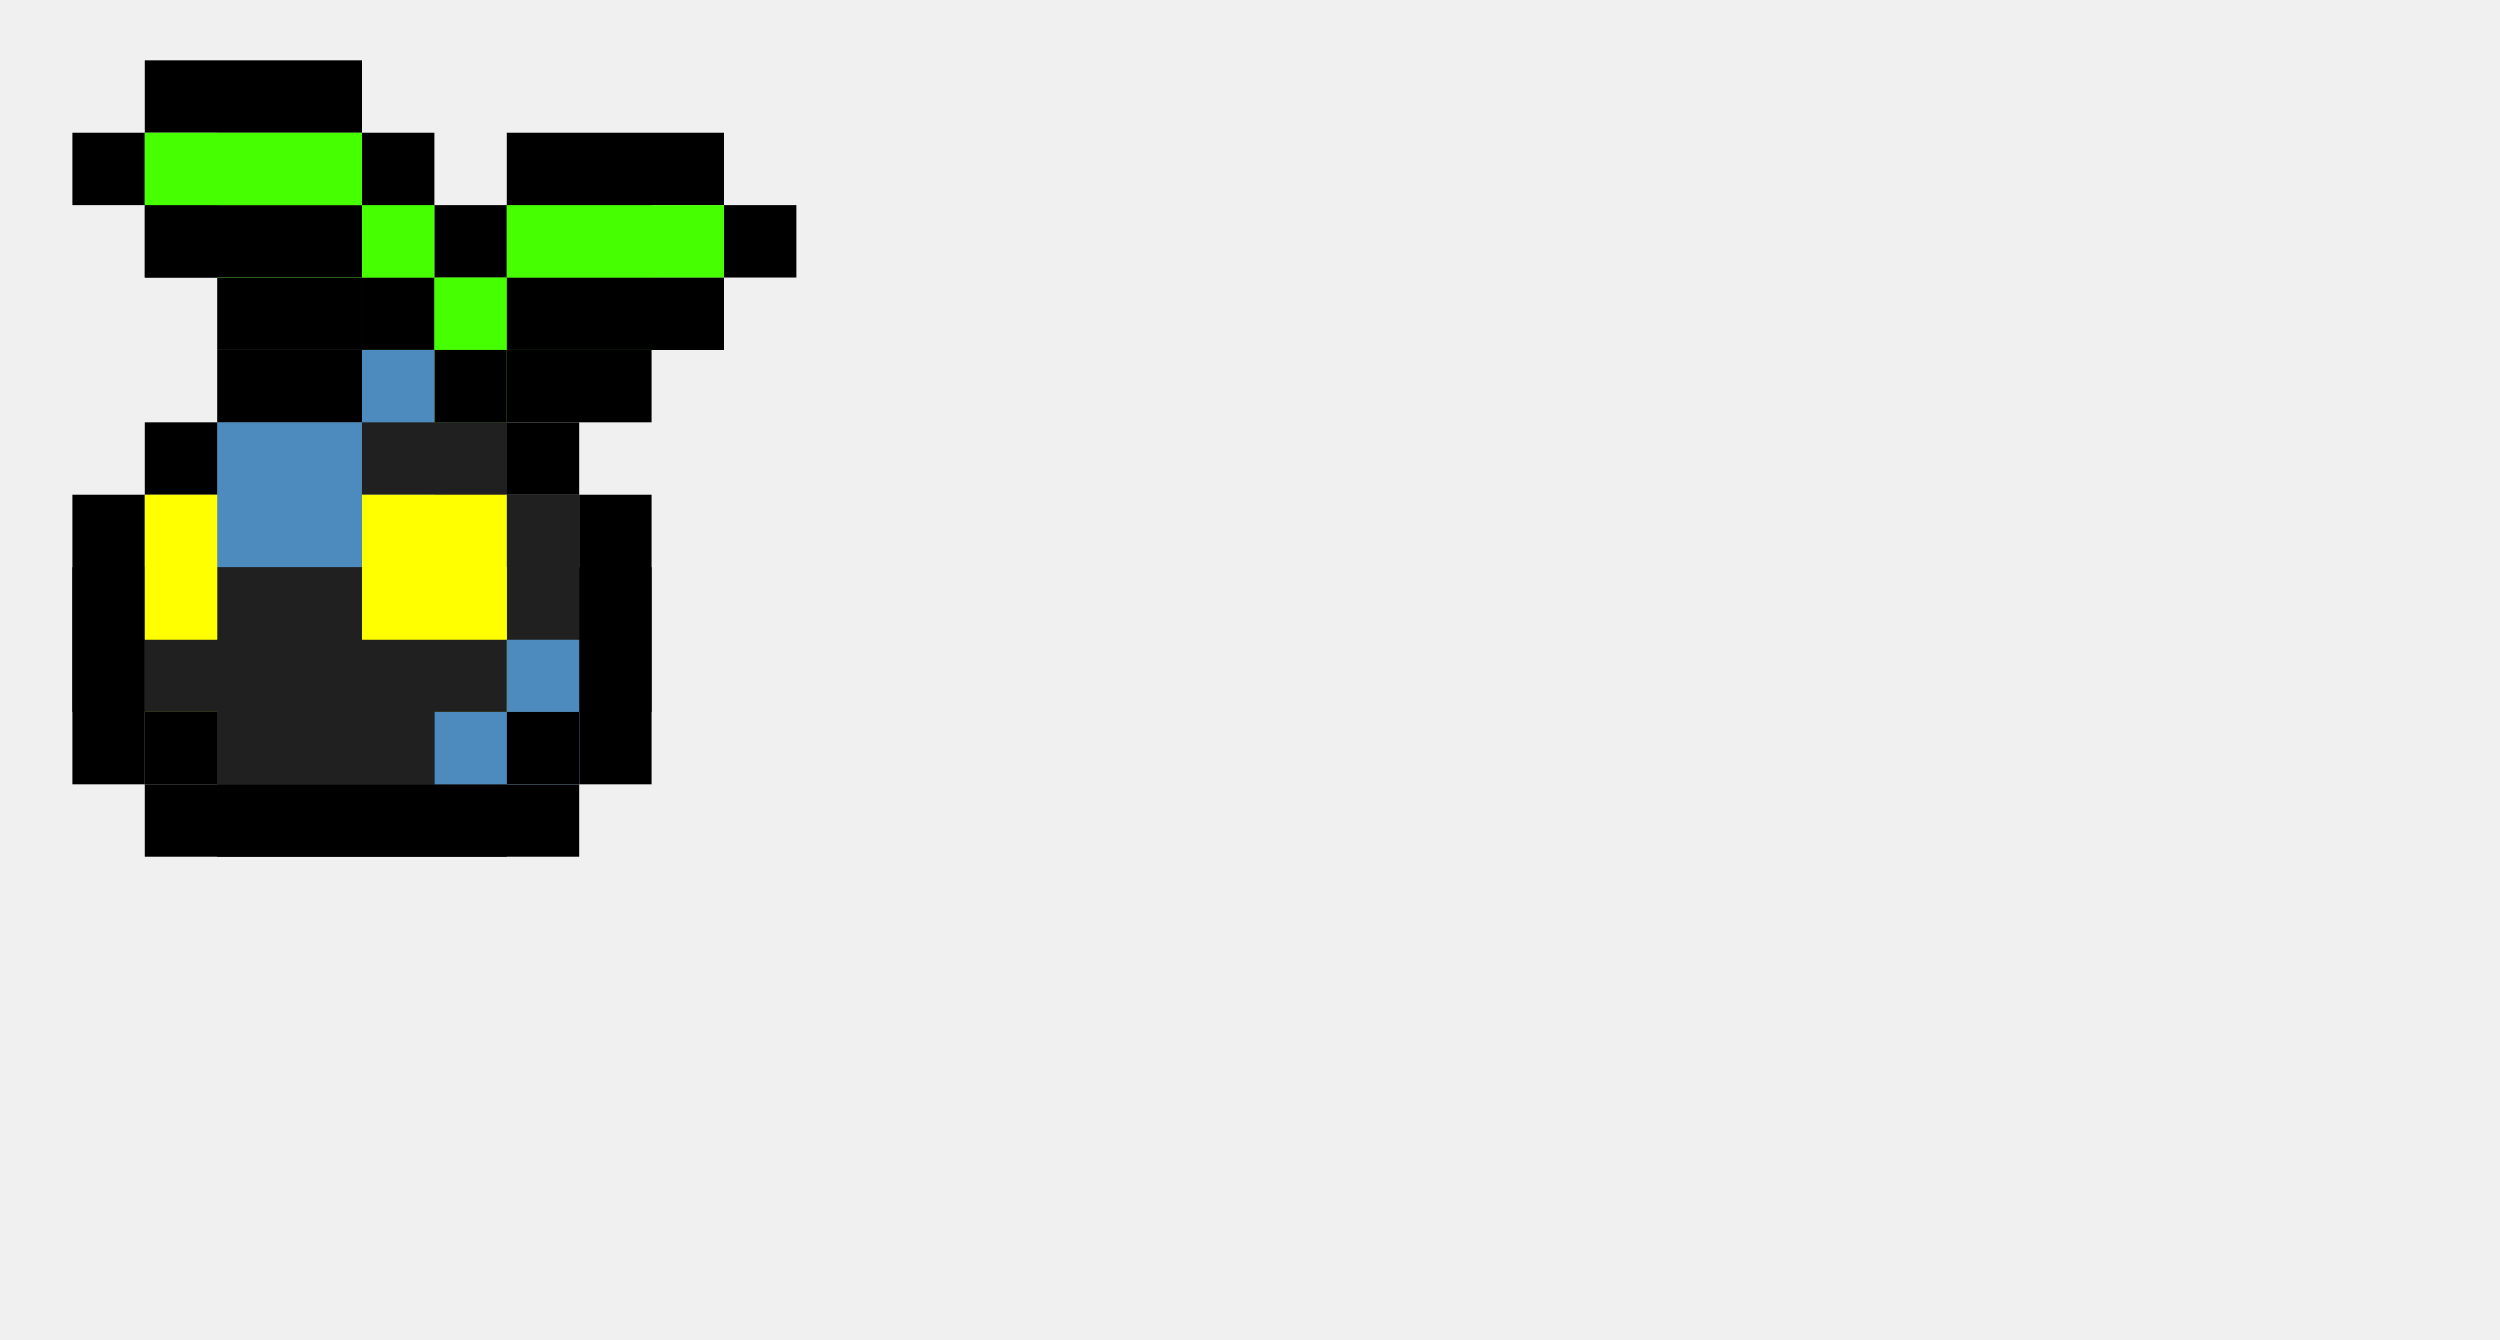
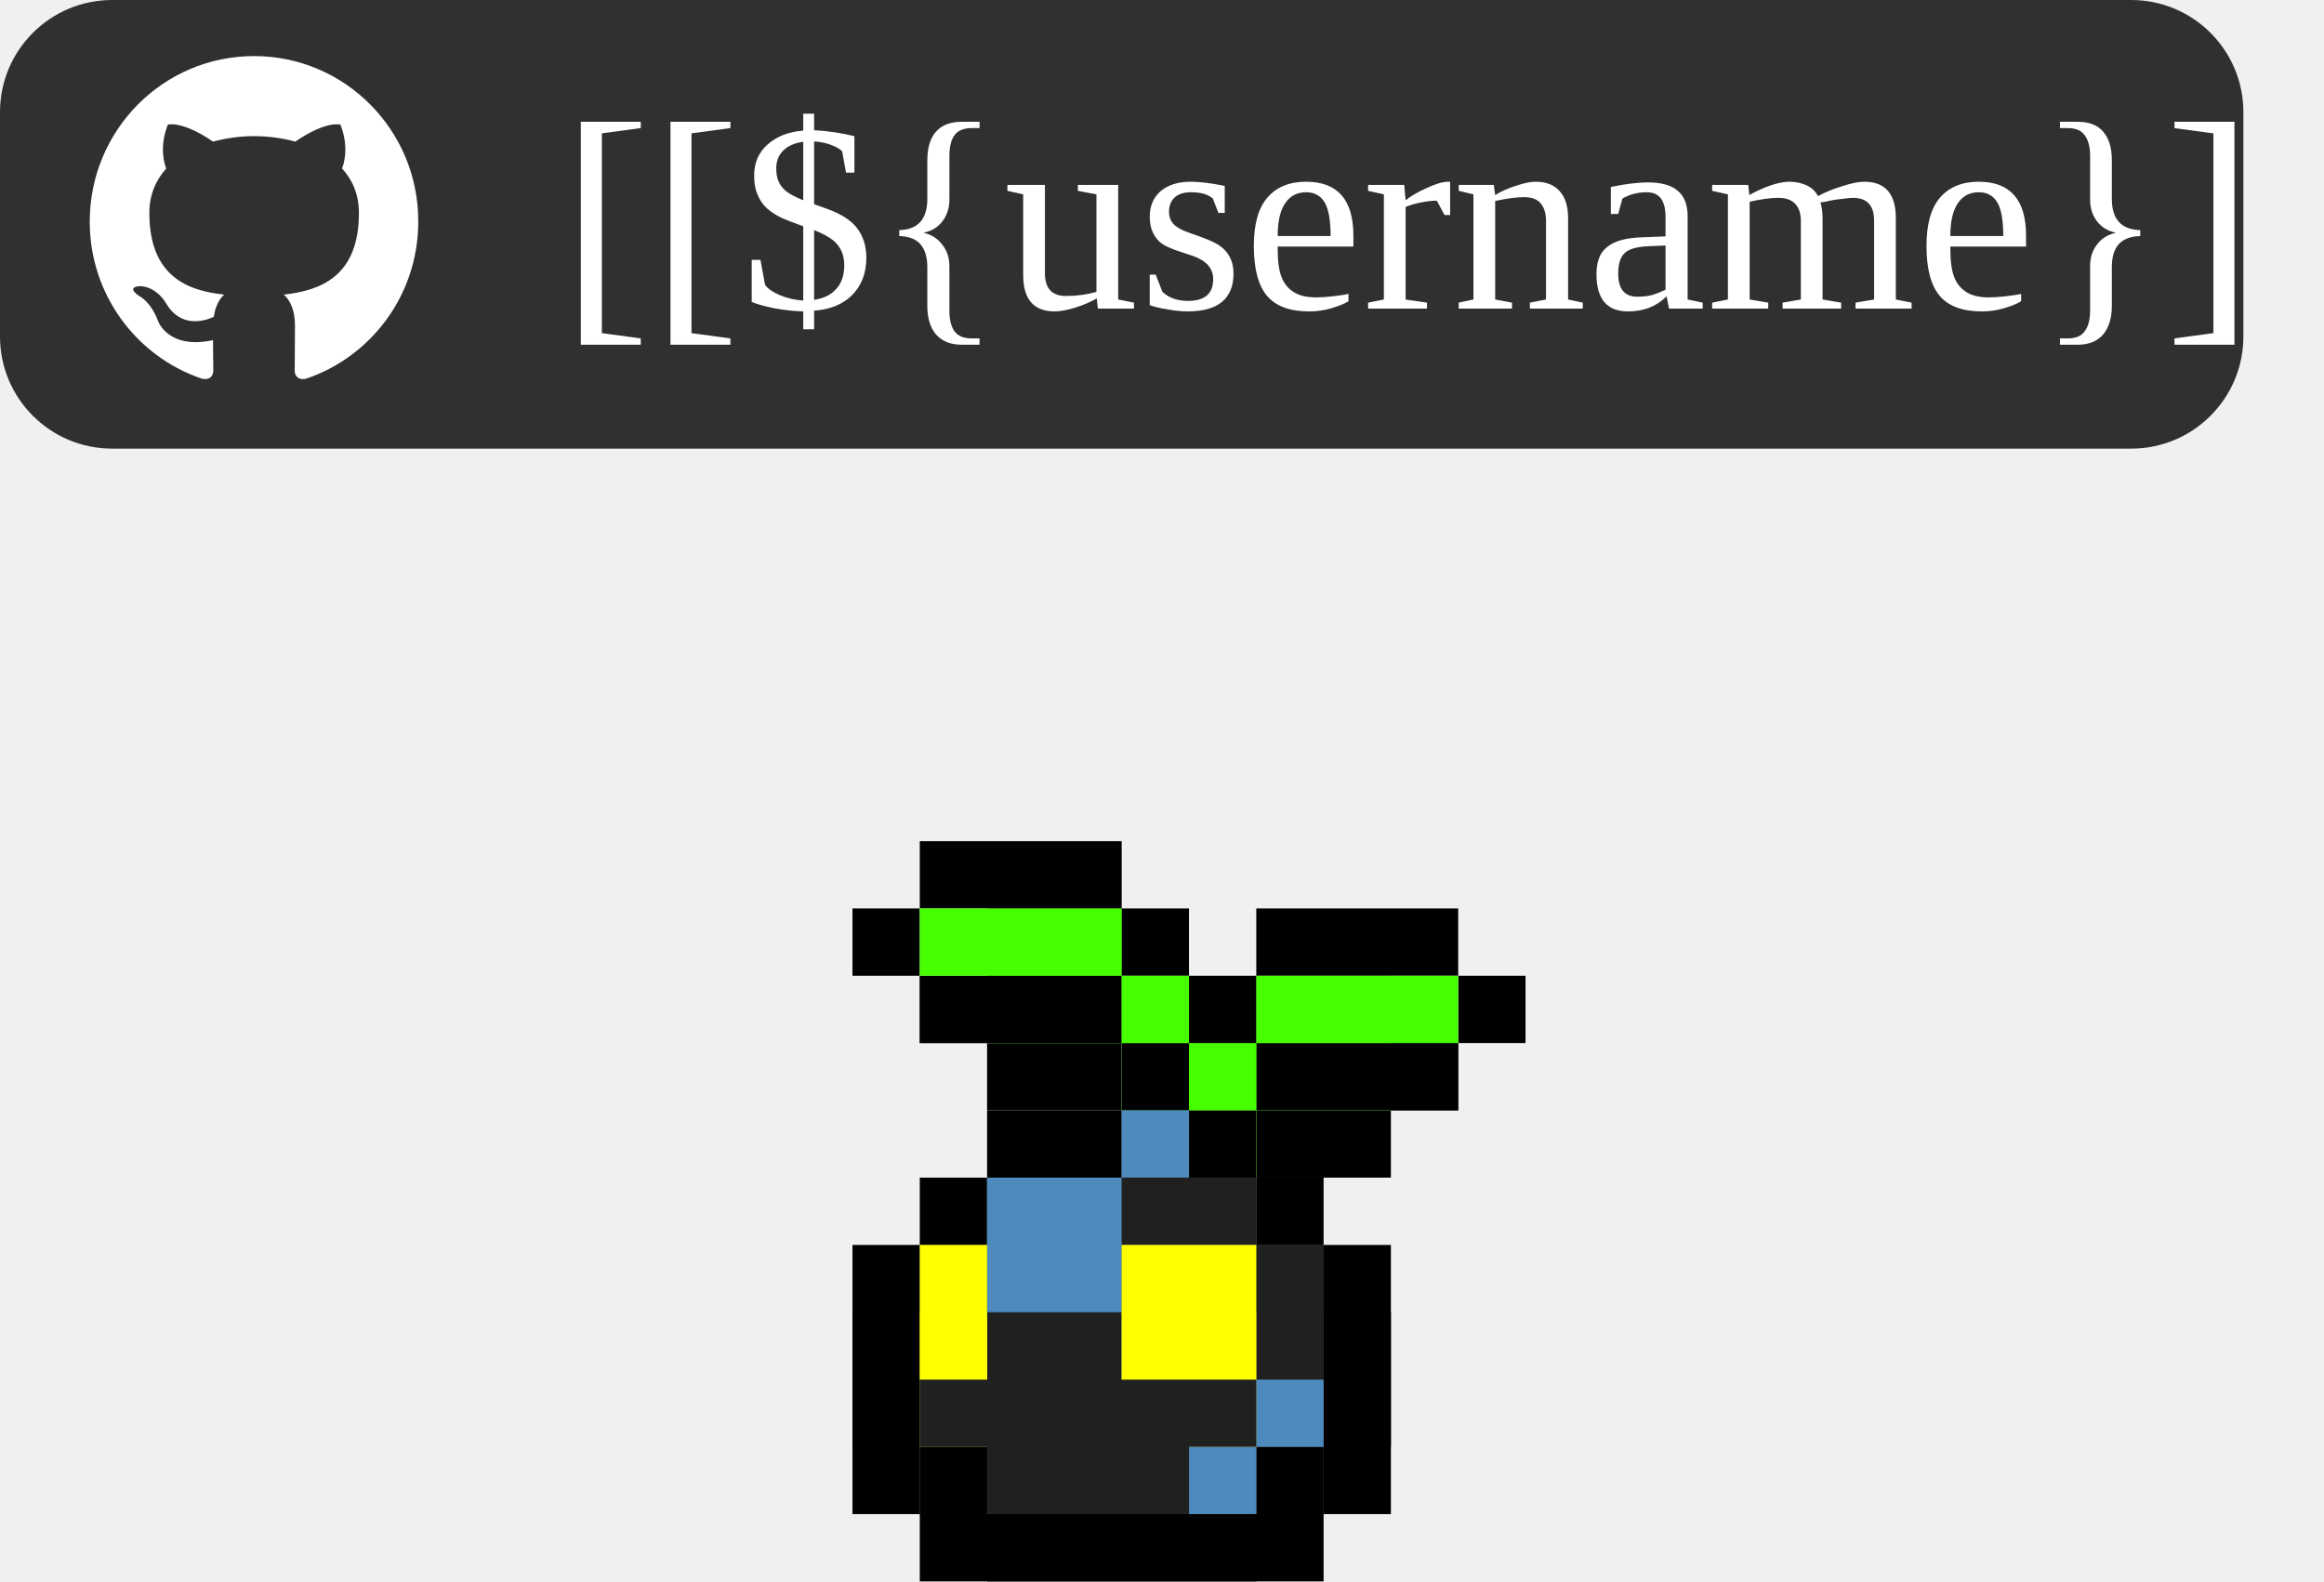
<svg xmlns="http://www.w3.org/2000/svg" fill="none" overflow="visible">
  <a href="https://github.com/[[${username}]]">
    <g id="body-[[${id}]]">
-       <g id="frame1-[[${id}]]">
-         <path stroke="#000000" d="M9 6h6M9 7h6M9 8h6M6 9h3M15 9h3M21 9h6M6 10h3M15 10h3M21 10h6M6 11h3M15 11h3M21 11h6M9 12h6M18 12h3M27 12h3M9 13h6M18 13h3M27 13h3M9 14h6M18 14h3M27 14h3M15 15h3M21 15h6M15 16h3M21 16h6M15 17h3M21 17h6M9 18h6M18 18h3M9 19h6M18 19h3M9 20h6M18 20h3M6 21h3M21 21h3M6 22h3M21 22h3M6 23h3M21 23h3M3 24h3M24 24h3M3 25h3M24 25h3M3 26h3M24 26h3M3 27h3M24 27h3M3 28h3M24 28h3M3 29h3M24 29h3M3 30h3M24 30h3M3 31h3M24 31h3M3 32h3M24 32h3M6 33h18M6 34h18M6 35h18" />
-         <path stroke="#46ff00" d="M9 9h6M9 10h6M9 11h6M15 12h3M21 12h6M15 13h3M21 13h6M15 14h3M21 14h6M18 15h3M18 16h3M18 17h3" />
-         <path stroke="#4d8abd" d="M15 18h3M15 19h3M15 20h3M9 21h6M9 22h6M9 23h6M9 24h6M9 25h6M9 26h6M21 30h3M21 31h3M21 32h3" />
-         <path stroke="#202020" d="M15 21h6M15 22h6M15 23h6M21 24h3M21 25h3M21 26h3M9 27h6M21 27h3M9 28h6M21 28h3M9 29h6M21 29h3M6 30h15M6 31h15M6 32h15" />
-         <path stroke="#ffff00" d="M6 24h3M15 24h6M6 25h3M15 25h6M6 26h3M15 26h6M6 27h3M15 27h6M6 28h3M15 28h6M6 29h3M15 29h6" />
-       </g>
-       <g id="frame2-[[${id}]]">
-         <path stroke="#000000" d="M6 3h9M6 4h9M6 5h9M3 6h3M15 6h3M21 6h9M3 7h3M15 7h3M21 7h9M3 8h3M15 8h3M21 8h9M6 9h9M18 9h3M30 9h3M6 10h9M18 10h3M30 10h3M6 11h9M18 11h3M30 11h3M15 12h3M21 12h9M15 13h3M21 13h9M15 14h3M21 14h9M9 15h6M18 15h3M9 16h6M18 16h3M9 17h6M18 17h3M6 18h3M21 18h3M6 19h3M21 19h3M6 20h3M21 20h3M3 21h3M24 21h3M3 22h3M24 22h3M3 23h3M24 23h3M3 24h3M24 24h3M3 25h3M24 25h3M3 26h3M24 26h3M3 27h3M24 27h3M3 28h3M24 28h3M3 29h3M24 29h3M6 30h3M21 30h3M6 31h3M21 31h3M6 32h3M21 32h3M9 33h12M9 34h12M9 35h12" />
-         <path stroke="#46ff00" d="M6 6h9M6 7h9M6 8h9M15 9h3M21 9h9M15 10h3M21 10h9M15 11h3M21 11h9M18 12h3M18 13h3M18 14h3" />
-         <path stroke="#4d8abd" d="M15 15h3M15 16h3M15 17h3M9 18h6M9 19h6M9 20h6M9 21h6M9 22h6M9 23h6M21 27h3M21 28h3M21 29h3M18 30h3M18 31h3M18 32h3" />
-         <path stroke="#202020" d="M15 18h6M15 19h6M15 20h6M21 21h3M21 22h3M21 23h3M9 24h6M21 24h3M9 25h6M21 25h3M9 26h6M21 26h3M6 27h15M6 28h15M6 29h15M9 30h9M9 31h9M9 32h9" />
-         <path stroke="#ffff00" d="M6 21h3M15 21h6M6 22h3M15 22h6M6 23h3M15 23h6M6 24h3M15 24h6M6 25h3M15 25h6M6 26h3M15 26h6" />
-       </g>
-       <svg viewBox="0 0 100 30" width="100" height="30" x="0" y="-20">
+       <svg viewBox="0 0 100 100" width="100" height="100" x="35" y="35">
+         <g id="frame1-[[${id}]]">
+           <path stroke="#000000" d="M9 6h6M9 7h6M9 8h6M6 9h3M15 9h3M21 9h6M6 10h3M15 10h3M21 10h6M6 11h3M15 11h3M21 11h6M9 12h6M18 12h3M27 12h3M9 13h6M18 13h3M27 13h3M9 14h6M18 14h3M27 14h3M15 15h3M21 15h6M15 16h3M21 16h6M15 17h3M21 17h6M9 18h6M18 18h3M9 19h6M18 19h3M9 20h6M18 20h3M6 21h3M21 21h3M6 22h3M21 22h3M6 23h3M21 23h3M3 24h3M24 24h3M3 25h3M24 25h3M3 26h3M24 26h3M3 27h3M24 27h3M3 28h3M24 28h3M3 29h3M24 29h3M3 30h3M24 30h3M3 31h3M24 31h3M3 32h3M24 32h3M6 33h18M6 34h18M6 35h18" />
+           <path stroke="#46ff00" d="M9 9h6M9 10h6M9 11h6M15 12h3M21 12h6M15 13h3M21 13h6M15 14h3M21 14h6M18 15h3M18 16h3M18 17h3" />
+           <path stroke="#4d8abd" d="M15 18h3M15 19h3M15 20h3M9 21h6M9 22h6M9 23h6M9 24h6M9 25h6M9 26h6M21 30h3M21 31h3M21 32h3" />
+           <path stroke="#202020" d="M15 21h6M15 22h6M15 23h6M21 24h3M21 25h3M21 26h3M9 27h6M21 27h3M9 28h6M21 28h3M9 29h6M21 29h3M6 30h15M6 31h15M6 32h15" />
+           <path stroke="#ffff00" d="M6 24h3M15 24h6M6 25h3M15 25h6M6 26h3M15 26h6M6 27h3M15 27h6M6 28h3M15 28h6M6 29h3M15 29h6" />
+         </g>
+         <g id="frame2-[[${id}]]">
+           <path stroke="#000000" d="M6 3h9M6 4h9M6 5h9M3 6h3M15 6h3M21 6h9M3 7h3M15 7h3M21 7h9M3 8h3M15 8h3M21 8h9M6 9h9M18 9h3M30 9h3M6 10h9M18 10h3M30 10h3M6 11h9M18 11h3M30 11h3M15 12h3M21 12h9M15 13h3M21 13h9M15 14h3M21 14h9M9 15h6M18 15h3M9 16h6M18 16h3M9 17h6M18 17h3M6 18h3M21 18h3M6 19h3M21 19h3M6 20h3M21 20h3M3 21h3M24 21h3M3 22h3M24 22h3M3 23h3M24 23h3M3 24h3M24 24h3M3 25h3M24 25h3M3 26h3M24 26h3M3 27h3M24 27h3M3 28h3M24 28h3M3 29h3M24 29h3M6 30h3M21 30h3M6 31h3M21 31h3M6 32h3M21 32h3M9 33h12M9 34h12M9 35h12" />
+           <path stroke="#46ff00" d="M6 6h9M6 7h9M6 8h9M15 9h3M21 9h9M15 10h3M21 10h9M15 11h3M21 11h9M18 12h3M18 13h3M18 14h3" />
+           <path stroke="#4d8abd" d="M15 15h3M15 16h3M15 17h3M9 18h6M9 19h6M9 20h6M9 21h6M9 22h6M9 23h6M21 27h3M21 28h3M21 29h3M18 30h3M18 31h3M18 32h3" />
+           <path stroke="#202020" d="M15 18h6M15 19h6M15 20h6M21 21h3M21 22h3M21 23h3M9 24h6M21 24h3M9 25h6M21 25h3M9 26h6M21 26h3M6 27h15M6 28h15M6 29h15M9 30h9M9 31h9M9 32h9" />
+           <path stroke="#ffff00" d="M6 21h3M15 21h6M6 22h3M15 22h6M6 23h3M15 23h6M6 24h3M15 24h6M6 25h3M15 25h6M6 26h3M15 26h6" />
+         </g>
+       </svg>
+       <svg viewBox="0 0 100 30" width="100" height="30" x="0" y="0">
        <g id="username-[[${id}]]">
          <rect x="0" y="0" width="100" height="20" fill="black" fill-opacity="0.8" rx="5" />
          <svg x="4" y="2.5" width="15" height="15" viewBox="0 0 100 100">
            <path fill-rule="evenodd" clip-rule="evenodd" d="M48.854 0C21.839 0 0 22 0 49.217c0 21.756 13.993 40.172 33.405 46.69 2.427.49 3.316-1.059 3.316-2.362 0-1.141-.08-5.052-.08-9.127-13.59 2.934-16.42-5.867-16.42-5.867-2.184-5.704-5.42-7.17-5.42-7.17-4.448-3.015.324-3.015.324-3.015 4.934.326 7.523 5.052 7.523 5.052 4.367 7.496 11.404 5.378 14.235 4.074.404-3.178 1.699-5.378 3.074-6.6-10.839-1.141-22.243-5.378-22.243-24.283 0-5.378 1.94-9.778 5.014-13.2-.485-1.222-2.184-6.275.486-13.038 0 0 4.125-1.304 13.426 5.052a46.97 46.97 0 0 1 12.214-1.63c4.125 0 8.33.571 12.213 1.63 9.302-6.356 13.427-5.052 13.427-5.052 2.67 6.763.97 11.816.485 13.038 3.155 3.422 5.015 7.822 5.015 13.2 0 18.905-11.404 23.06-22.324 24.283 1.78 1.548 3.316 4.481 3.316 9.126 0 6.6-.08 11.897-.08 13.526 0 1.304.89 2.853 3.316 2.364 19.412-6.52 33.405-24.935 33.405-46.691C97.707 22 75.788 0 48.854 0z" fill="#fff" />
          </svg>
          <text x="25" y="11" dominant-baseline="middle" style="fill:white" textLength="70" lengthAdjust="spacing">
                        [[${username}]]
                    </text>
          <rect x="0" y="23" width="[[${exp}]]" height="2" fill="#48ff00" rx="1" />
        </g>
      </svg>
    </g>
  </a>
  <style>
        #frame1-[[${id}]] {
        animation: 1s frameToggle infinite;
        }
        #frame2-[[${id}]] {
        animation: 1s frameToggle infinite reverse;
        }
        #body-[[${id}]] {
        animation: move-body-[[${id}]] [[${motion.duration}]]s infinite;
        }
        #username-[[${id}]] {
        animation: move-username-[[${id}]] [[${motion.duration}]]s infinite;
        }
        @keyframes move-body-[[${id}]] {
        0%, 10% {
        transform: translate([[${motion.positions[0].x}]]%, [[${y}]]%) scaleX([[${motion.positions[0].direction}]]);
        }
        20%, 30% {
        transform: translate([[${motion.positions[1].x}]]%, [[${y}]]%) scaleX([[${motion.positions[1].direction}]]);
        }
        40%, 50% {
        transform: translate([[${motion.positions[2].x}]]%, [[${y}]]%) scaleX([[${motion.positions[2].direction}]]);
        }
        50.01% {
        transform: translate([[${motion.positions[3].x}]]%, [[${y}]]%) scaleX([[${motion.positions[3].direction}]]);
        }
        60%, 70% {
        transform: translate([[${motion.positions[4].x}]]%, [[${y}]]%) scaleX([[${motion.positions[4].direction}]]);
        }
        80%, 100% {
        transform: translate([[${motion.positions[5].x}]]%, [[${y}]]%) scaleX([[${motion.positions[5].direction}]]);
        }
        }
        @keyframes move-username-[[${id}]] {
        0%, 10% {
        transform: scaleX([[${motion.positions[0].direction}]])
        translateX([[${motion.positions[0].direction &gt; 0 ? 0: -100}]]%);
        }
        20%, 30% {
        transform: scaleX([[${motion.positions[1].direction}]])
        translateX([[${motion.positions[1].direction &gt; 0 ? 0: -100}]]%);
        }
        40%, 50% {
        transform: scaleX([[${motion.positions[2].direction}]])
        translateX([[${motion.positions[2].direction &gt; 0 ? 0: -100}]]%);
        }
        50.01% {
        transform: scaleX([[${motion.positions[3].direction}]])
        translateX([[${motion.positions[3].direction &gt; 0 ? 0: -100}]]%);
        }
        60%, 70% {
        transform: scaleX([[${motion.positions[4].direction}]])
        translateX([[${motion.positions[4].direction &gt; 0 ? 0: -100}]]%);
        }
        80%, 100% {
        transform: scaleX([[${motion.positions[5].direction}]])
        translateX([[${motion.positions[5].direction &gt; 0 ? 0: -100}]]%);
        }
        }
    </style>
</svg>
